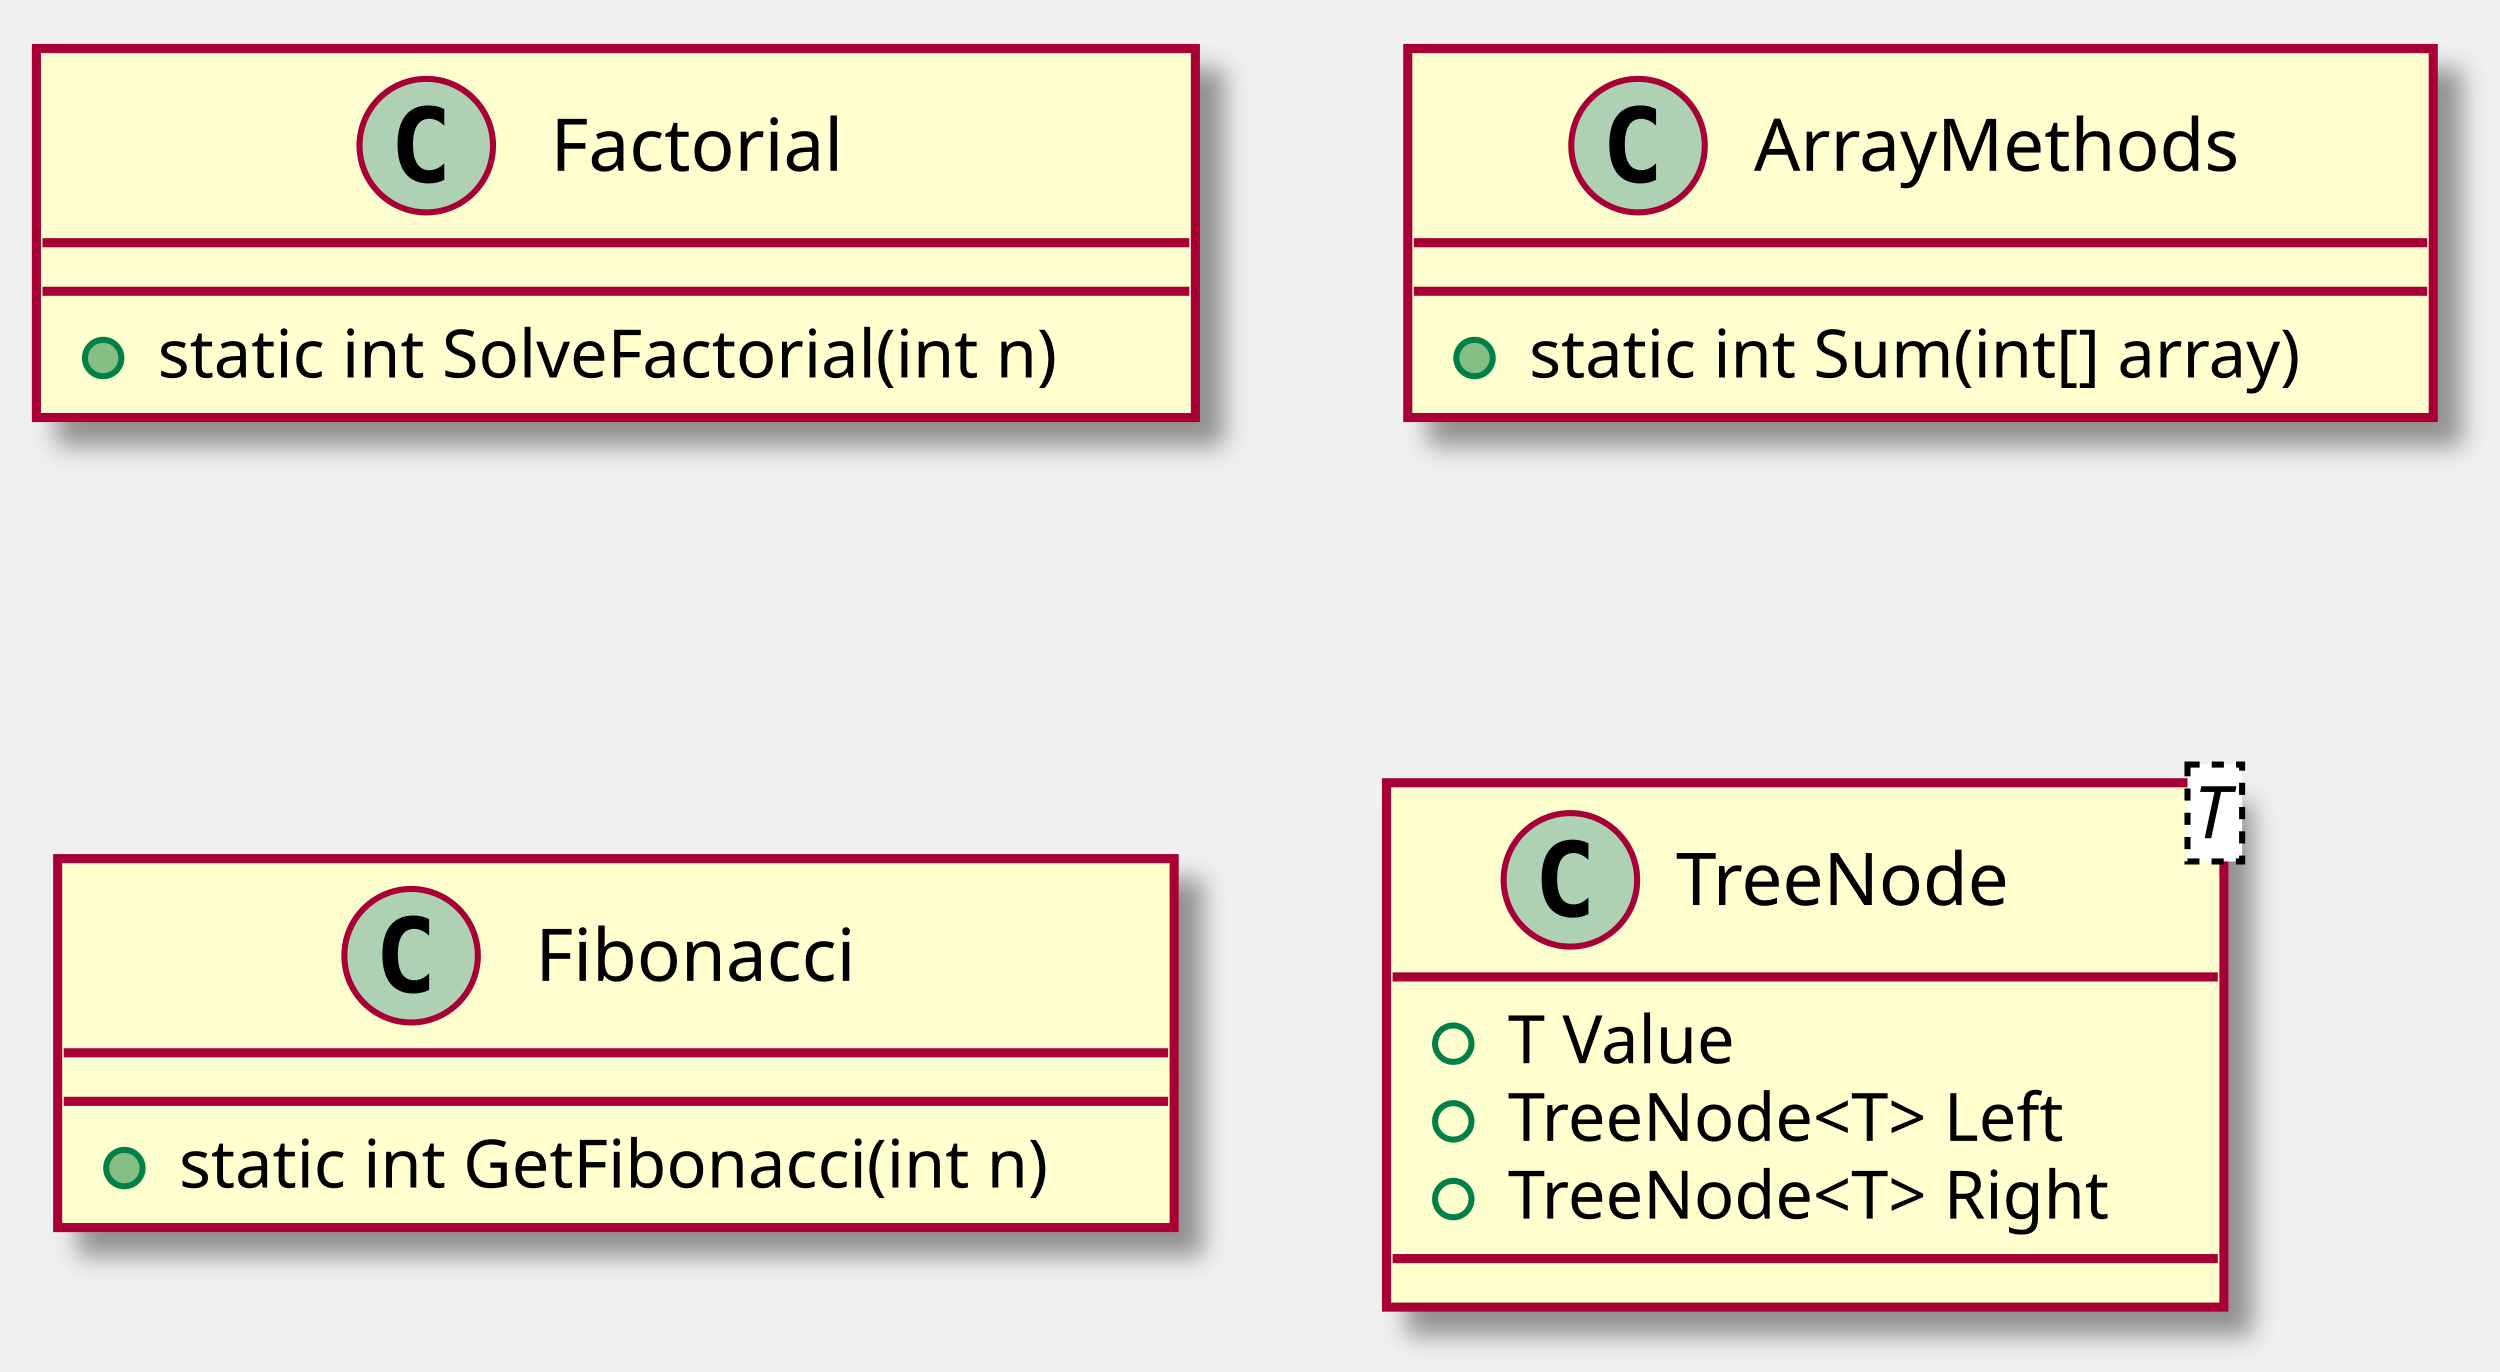
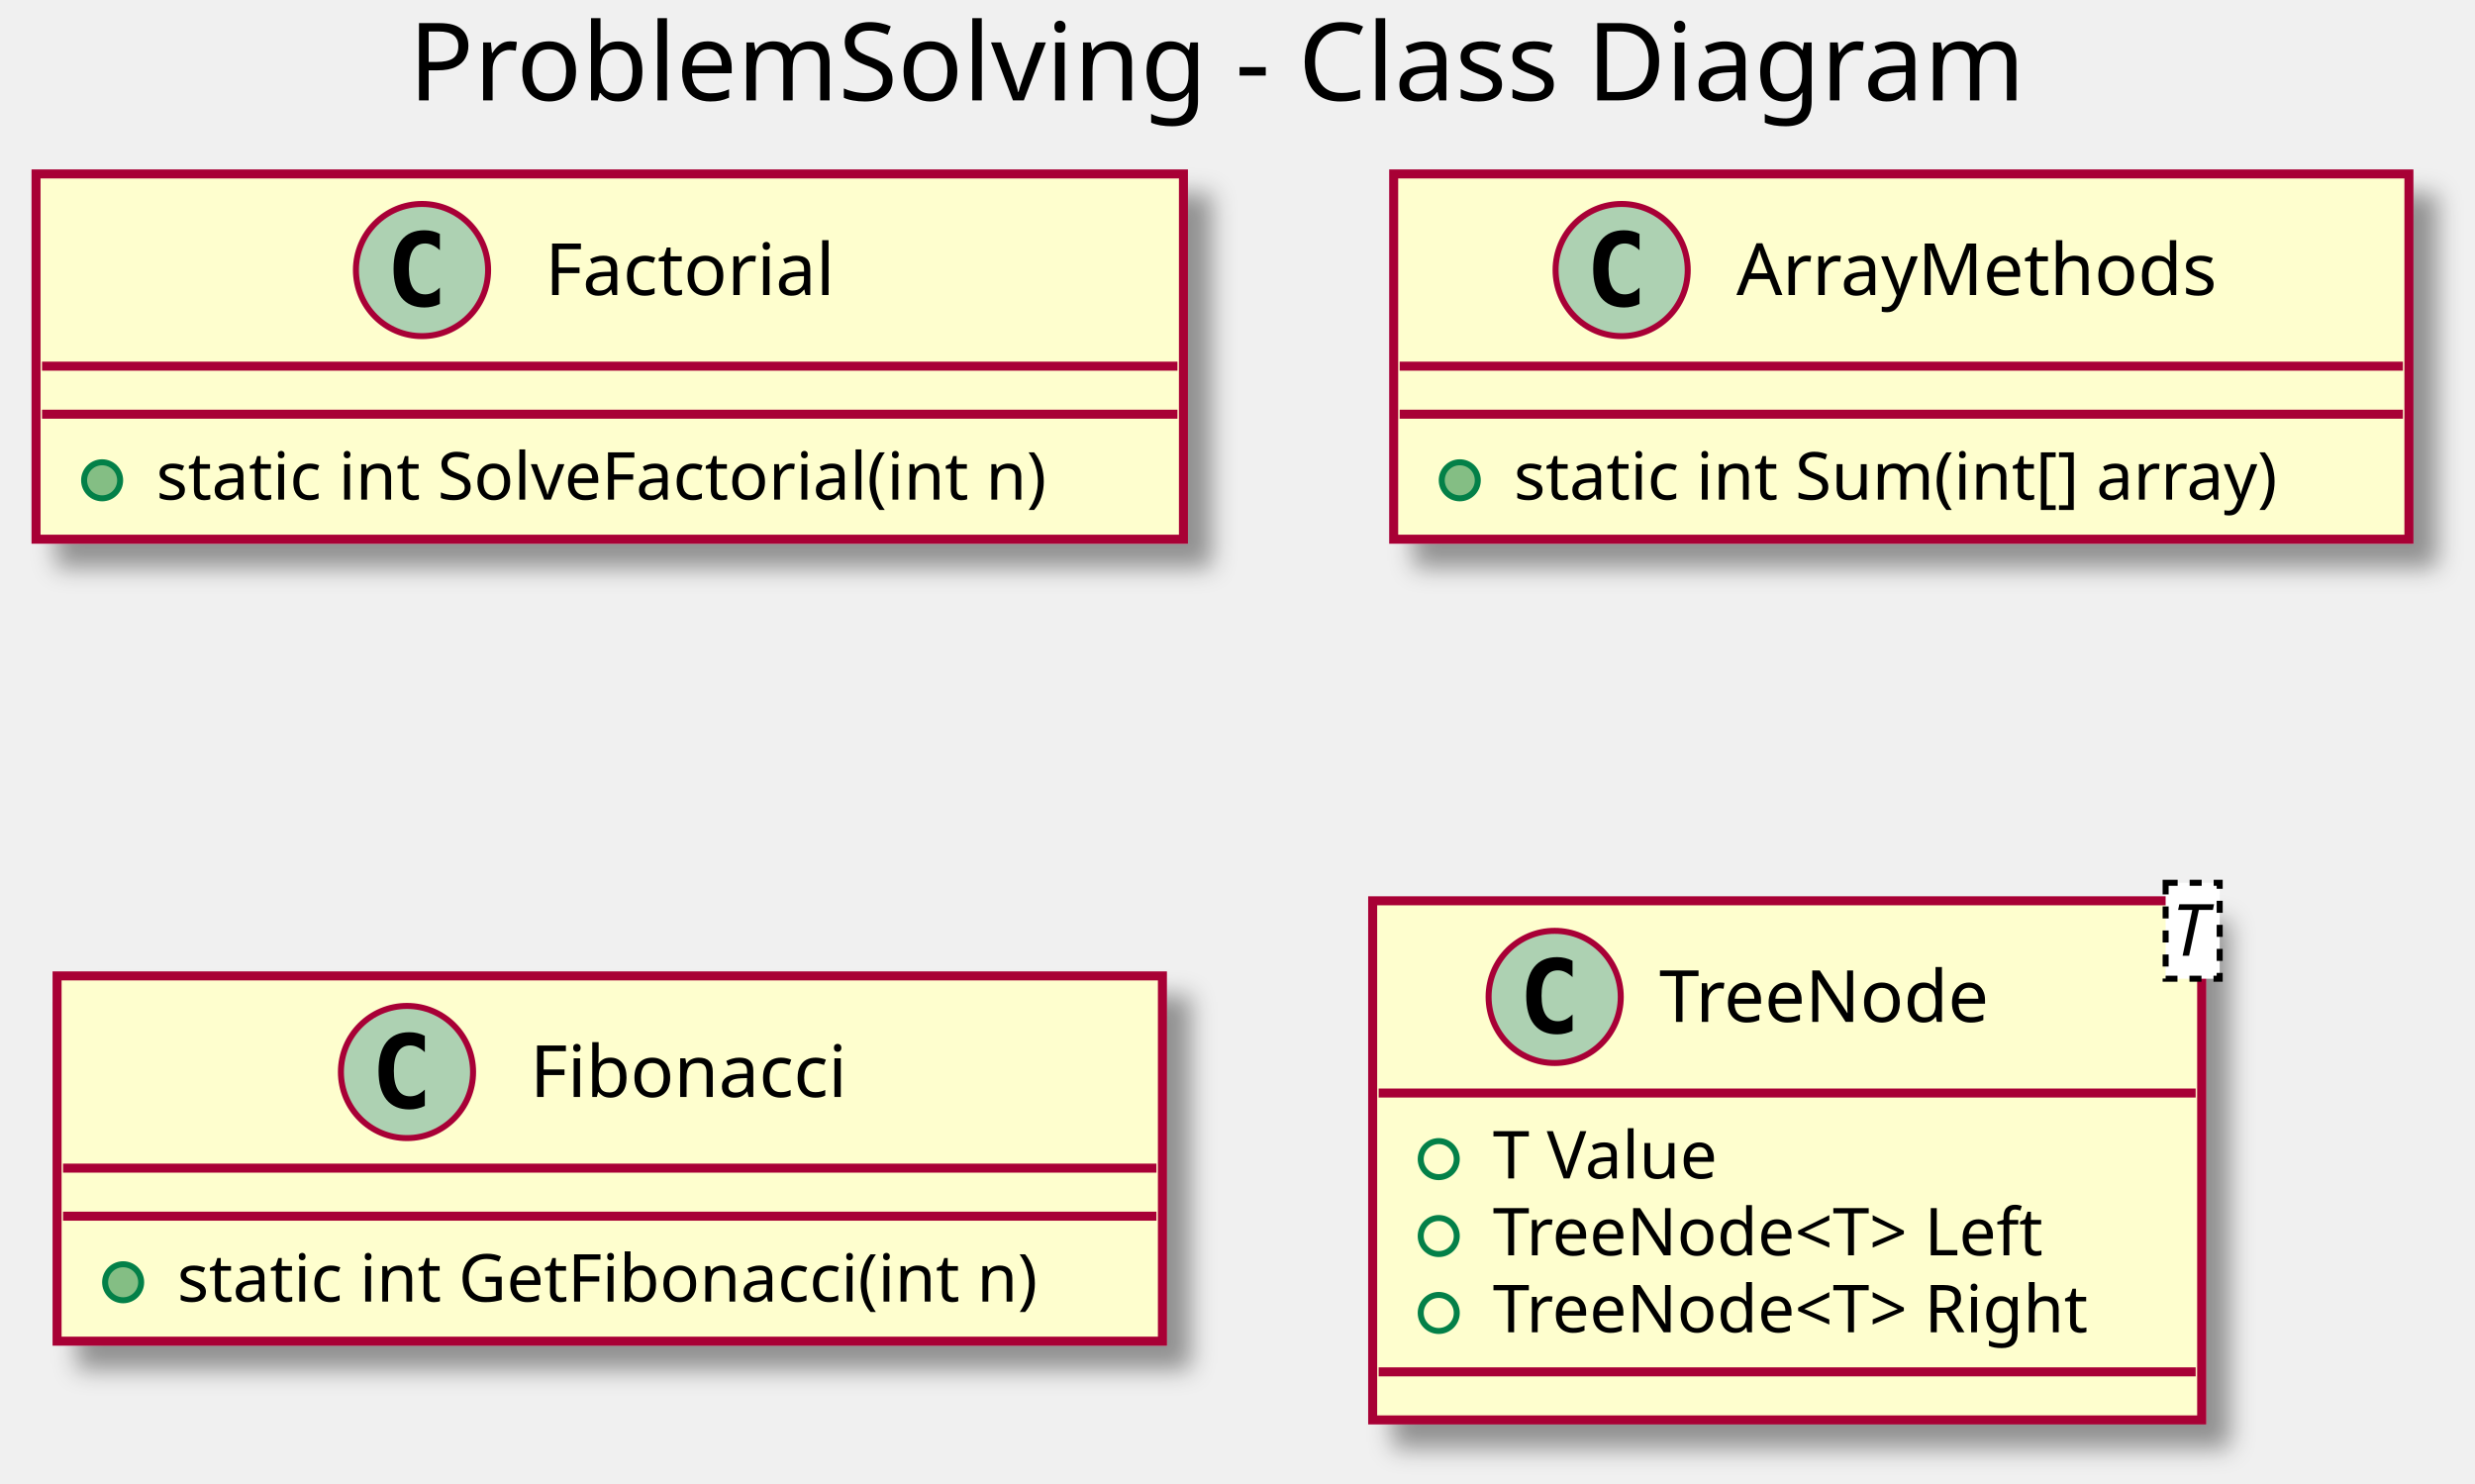
- <svg xmlns="http://www.w3.org/2000/svg" contentScriptType="application/ecmascript" contentStyleType="text/css" height="226px" preserveAspectRatio="none" style="width:412px;height:226px;" version="1.1" viewBox="0 0 412 226" width="412px" zoomAndPan="magnify">
+ <svg xmlns="http://www.w3.org/2000/svg" contentScriptType="application/ecmascript" contentStyleType="text/css" height="247px" preserveAspectRatio="none" style="width:412px;height:247px;" version="1.1" viewBox="0 0 412 247" width="412px" zoomAndPan="magnify">
  <defs>
-     <filter height="300%" id="f1hm697j2gc1cl" width="300%" x="-1" y="-1">
+     <filter height="300%" id="f1govxmh277lwb" width="300%" x="-1" y="-1">
      <feGaussianBlur result="blurOut" stdDeviation="2.0" />
      <feColorMatrix in="blurOut" result="blurOut2" type="matrix" values="0 0 0 0 0 0 0 0 0 0 0 0 0 0 0 0 0 0 .4 0" />
      <feOffset dx="4.0" dy="4.0" in="blurOut2" result="blurOut3" />
      <feBlend in="SourceGraphic" in2="blurOut3" mode="normal" />
    </filter>
  </defs>
  <g>
-     <rect fill="#FEFECE" filter="url(#f1hm697j2gc1cl)" height="60.805" id="Factorial" style="stroke: #A80036; stroke-width: 1.5;" width="191" x="6" y="8" />
-     <ellipse cx="70.25" cy="24" fill="#ADD1B2" rx="11" ry="11" style="stroke: #A80036; stroke-width: 1.0;" />
-     <path d="M73.219,29.641 Q72.641,29.938 72,30.078 Q71.359,30.234 70.656,30.234 Q68.156,30.234 66.828,28.594 Q65.516,26.938 65.516,23.812 Q65.516,20.688 66.828,19.031 Q68.156,17.375 70.656,17.375 Q71.359,17.375 72,17.531 Q72.656,17.688 73.219,17.984 L73.219,20.703 Q72.594,20.125 72,19.859 Q71.406,19.578 70.781,19.578 Q69.438,19.578 68.75,20.656 Q68.062,21.719 68.062,23.812 Q68.062,25.906 68.75,26.984 Q69.438,28.047 70.781,28.047 Q71.406,28.047 72,27.781 Q72.594,27.5 73.219,26.922 L73.219,29.641 Z " />
-     <text fill="#000000" font-family="sans-serif" font-size="12" lengthAdjust="spacingAndGlyphs" textLength="54" x="90.75" y="28.154">Factorial</text>
-     <line style="stroke: #A80036; stroke-width: 1.5;" x1="7" x2="196" y1="40" y2="40" />
-     <line style="stroke: #A80036; stroke-width: 1.5;" x1="7" x2="196" y1="48" y2="48" />
-     <ellipse cx="17" cy="59" fill="#84BE84" rx="3" ry="3" style="stroke: #038048; stroke-width: 1.0;" />
-     <text fill="#000000" font-family="sans-serif" font-size="11" lengthAdjust="spacingAndGlyphs" textLength="165" x="26" y="62.21">static int SolveFactorial(int n)</text>
-     <rect fill="#FEFECE" filter="url(#f1hm697j2gc1cl)" height="60.805" id="ArrayMethods" style="stroke: #A80036; stroke-width: 1.5;" width="169" x="232" y="8" />
-     <ellipse cx="269.95" cy="24" fill="#ADD1B2" rx="11" ry="11" style="stroke: #A80036; stroke-width: 1.0;" />
-     <path d="M272.919,29.641 Q272.341,29.938 271.7,30.078 Q271.059,30.234 270.356,30.234 Q267.856,30.234 266.528,28.594 Q265.216,26.938 265.216,23.812 Q265.216,20.688 266.528,19.031 Q267.856,17.375 270.356,17.375 Q271.059,17.375 271.7,17.531 Q272.356,17.688 272.919,17.984 L272.919,20.703 Q272.294,20.125 271.7,19.859 Q271.106,19.578 270.481,19.578 Q269.137,19.578 268.45,20.656 Q267.762,21.719 267.762,23.812 Q267.762,25.906 268.45,26.984 Q269.137,28.047 270.481,28.047 Q271.106,28.047 271.7,27.781 Q272.294,27.5 272.919,26.922 L272.919,29.641 Z " />
-     <text fill="#000000" font-family="sans-serif" font-size="12" lengthAdjust="spacingAndGlyphs" textLength="86" x="289.05" y="28.154">ArrayMethods</text>
-     <line style="stroke: #A80036; stroke-width: 1.5;" x1="233" x2="400" y1="40" y2="40" />
-     <line style="stroke: #A80036; stroke-width: 1.5;" x1="233" x2="400" y1="48" y2="48" />
-     <ellipse cx="243" cy="59" fill="#84BE84" rx="3" ry="3" style="stroke: #038048; stroke-width: 1.0;" />
-     <text fill="#000000" font-family="sans-serif" font-size="11" lengthAdjust="spacingAndGlyphs" textLength="143" x="252" y="62.21">static int Sum(int[] array)</text>
-     <rect fill="#FEFECE" filter="url(#f1hm697j2gc1cl)" height="60.805" id="Fibonacci" style="stroke: #A80036; stroke-width: 1.5;" width="184" x="9.5" y="141.5" />
-     <ellipse cx="67.75" cy="157.5" fill="#ADD1B2" rx="11" ry="11" style="stroke: #A80036; stroke-width: 1.0;" />
-     <path d="M70.719,163.141 Q70.141,163.438 69.5,163.578 Q68.859,163.734 68.156,163.734 Q65.656,163.734 64.328,162.094 Q63.016,160.438 63.016,157.312 Q63.016,154.188 64.328,152.531 Q65.656,150.875 68.156,150.875 Q68.859,150.875 69.5,151.031 Q70.156,151.188 70.719,151.484 L70.719,154.203 Q70.094,153.625 69.5,153.359 Q68.906,153.078 68.281,153.078 Q66.938,153.078 66.25,154.156 Q65.562,155.219 65.562,157.312 Q65.562,159.406 66.25,160.484 Q66.938,161.547 68.281,161.547 Q68.906,161.547 69.5,161.281 Q70.094,161 70.719,160.422 L70.719,163.141 Z " />
-     <text fill="#000000" font-family="sans-serif" font-size="12" lengthAdjust="spacingAndGlyphs" textLength="59" x="88.25" y="161.654">Fibonacci</text>
-     <line style="stroke: #A80036; stroke-width: 1.5;" x1="10.5" x2="192.5" y1="173.5" y2="173.5" />
-     <line style="stroke: #A80036; stroke-width: 1.5;" x1="10.5" x2="192.5" y1="181.5" y2="181.5" />
-     <ellipse cx="20.5" cy="192.5" fill="#84BE84" rx="3" ry="3" style="stroke: #038048; stroke-width: 1.0;" />
-     <text fill="#000000" font-family="sans-serif" font-size="11" lengthAdjust="spacingAndGlyphs" textLength="158" x="29.5" y="195.71">static int GetFibonacci(int n)</text>
-     <rect fill="#FEFECE" filter="url(#f1hm697j2gc1cl)" height="86.414" id="TreeNode" style="stroke: #A80036; stroke-width: 1.5;" width="138" x="228.5" y="129" />
-     <ellipse cx="258.8" cy="145" fill="#ADD1B2" rx="11" ry="11" style="stroke: #A80036; stroke-width: 1.0;" />
-     <path d="M261.769,150.641 Q261.191,150.938 260.55,151.078 Q259.909,151.234 259.206,151.234 Q256.706,151.234 255.378,149.594 Q254.066,147.938 254.066,144.812 Q254.066,141.688 255.378,140.031 Q256.706,138.375 259.206,138.375 Q259.909,138.375 260.55,138.531 Q261.206,138.688 261.769,138.984 L261.769,141.703 Q261.144,141.125 260.55,140.859 Q259.956,140.578 259.331,140.578 Q257.988,140.578 257.3,141.656 Q256.613,142.719 256.613,144.812 Q256.613,146.906 257.3,147.984 Q257.988,149.047 259.331,149.047 Q259.956,149.047 260.55,148.781 Q261.144,148.5 261.769,147.922 L261.769,150.641 Z " />
-     <text fill="#000000" font-family="sans-serif" font-size="12" lengthAdjust="spacingAndGlyphs" textLength="61" x="276.2" y="149.154">TreeNode</text>
-     <rect fill="#FFFFFF" height="15.969" style="stroke: #000000; stroke-width: 1.0; stroke-dasharray: 2.0,2.0;" width="9" x="360.5" y="126" />
-     <text fill="#000000" font-family="sans-serif" font-size="12" font-style="italic" lengthAdjust="spacingAndGlyphs" textLength="7" x="361.5" y="138.139">T</text>
-     <line style="stroke: #A80036; stroke-width: 1.5;" x1="229.5" x2="365.5" y1="161" y2="161" />
-     <ellipse cx="239.5" cy="172" fill="none" rx="3" ry="3" style="stroke: #038048; stroke-width: 1.0;" />
-     <text fill="#000000" font-family="sans-serif" font-size="11" lengthAdjust="spacingAndGlyphs" textLength="42" x="248.5" y="175.21">T Value</text>
-     <ellipse cx="239.5" cy="184.805" fill="none" rx="3" ry="3" style="stroke: #038048; stroke-width: 1.0;" />
-     <text fill="#000000" font-family="sans-serif" font-size="11" lengthAdjust="spacingAndGlyphs" textLength="105" x="248.5" y="188.015">TreeNode&lt;T&gt; Left</text>
-     <ellipse cx="239.5" cy="197.609" fill="none" rx="3" ry="3" style="stroke: #038048; stroke-width: 1.0;" />
-     <text fill="#000000" font-family="sans-serif" font-size="11" lengthAdjust="spacingAndGlyphs" textLength="112" x="248.5" y="200.82">TreeNode&lt;T&gt; Right</text>
-     <line style="stroke: #A80036; stroke-width: 1.5;" x1="229.5" x2="365.5" y1="207.414" y2="207.414" />
+     <text fill="#000000" font-family="sans-serif" font-size="18" lengthAdjust="spacingAndGlyphs" textLength="283" x="68" y="16.708">ProblemSolving - Class Diagram</text>
+     <rect fill="#FEFECE" filter="url(#f1govxmh277lwb)" height="60.805" id="Factorial" style="stroke: #A80036; stroke-width: 1.5;" width="191" x="6" y="28.953" />
+     <ellipse cx="70.25" cy="44.953" fill="#ADD1B2" rx="11" ry="11" style="stroke: #A80036; stroke-width: 1.0;" />
+     <path d="M73.219,50.594 Q72.641,50.891 72,51.031 Q71.359,51.188 70.656,51.188 Q68.156,51.188 66.828,49.547 Q65.516,47.891 65.516,44.766 Q65.516,41.641 66.828,39.984 Q68.156,38.328 70.656,38.328 Q71.359,38.328 72,38.484 Q72.656,38.641 73.219,38.938 L73.219,41.656 Q72.594,41.078 72,40.812 Q71.406,40.531 70.781,40.531 Q69.438,40.531 68.75,41.609 Q68.062,42.672 68.062,44.766 Q68.062,46.859 68.75,47.938 Q69.438,49 70.781,49 Q71.406,49 72,48.734 Q72.594,48.453 73.219,47.875 L73.219,50.594 Z " />
+     <text fill="#000000" font-family="sans-serif" font-size="12" lengthAdjust="spacingAndGlyphs" textLength="54" x="90.75" y="49.107">Factorial</text>
+     <line style="stroke: #A80036; stroke-width: 1.5;" x1="7" x2="196" y1="60.953" y2="60.953" />
+     <line style="stroke: #A80036; stroke-width: 1.5;" x1="7" x2="196" y1="68.953" y2="68.953" />
+     <ellipse cx="17" cy="79.953" fill="#84BE84" rx="3" ry="3" style="stroke: #038048; stroke-width: 1.0;" />
+     <text fill="#000000" font-family="sans-serif" font-size="11" lengthAdjust="spacingAndGlyphs" textLength="165" x="26" y="83.164">static int SolveFactorial(int n)</text>
+     <rect fill="#FEFECE" filter="url(#f1govxmh277lwb)" height="60.805" id="ArrayMethods" style="stroke: #A80036; stroke-width: 1.5;" width="169" x="232" y="28.953" />
+     <ellipse cx="269.95" cy="44.953" fill="#ADD1B2" rx="11" ry="11" style="stroke: #A80036; stroke-width: 1.0;" />
+     <path d="M272.919,50.594 Q272.341,50.891 271.7,51.031 Q271.059,51.188 270.356,51.188 Q267.856,51.188 266.528,49.547 Q265.216,47.891 265.216,44.766 Q265.216,41.641 266.528,39.984 Q267.856,38.328 270.356,38.328 Q271.059,38.328 271.7,38.484 Q272.356,38.641 272.919,38.938 L272.919,41.656 Q272.294,41.078 271.7,40.812 Q271.106,40.531 270.481,40.531 Q269.137,40.531 268.45,41.609 Q267.762,42.672 267.762,44.766 Q267.762,46.859 268.45,47.938 Q269.137,49 270.481,49 Q271.106,49 271.7,48.734 Q272.294,48.453 272.919,47.875 L272.919,50.594 Z " />
+     <text fill="#000000" font-family="sans-serif" font-size="12" lengthAdjust="spacingAndGlyphs" textLength="86" x="289.05" y="49.107">ArrayMethods</text>
+     <line style="stroke: #A80036; stroke-width: 1.5;" x1="233" x2="400" y1="60.953" y2="60.953" />
+     <line style="stroke: #A80036; stroke-width: 1.5;" x1="233" x2="400" y1="68.953" y2="68.953" />
+     <ellipse cx="243" cy="79.953" fill="#84BE84" rx="3" ry="3" style="stroke: #038048; stroke-width: 1.0;" />
+     <text fill="#000000" font-family="sans-serif" font-size="11" lengthAdjust="spacingAndGlyphs" textLength="143" x="252" y="83.164">static int Sum(int[] array)</text>
+     <rect fill="#FEFECE" filter="url(#f1govxmh277lwb)" height="60.805" id="Fibonacci" style="stroke: #A80036; stroke-width: 1.5;" width="184" x="9.5" y="162.453" />
+     <ellipse cx="67.75" cy="178.453" fill="#ADD1B2" rx="11" ry="11" style="stroke: #A80036; stroke-width: 1.0;" />
+     <path d="M70.719,184.094 Q70.141,184.391 69.5,184.531 Q68.859,184.688 68.156,184.688 Q65.656,184.688 64.328,183.047 Q63.016,181.391 63.016,178.266 Q63.016,175.141 64.328,173.484 Q65.656,171.828 68.156,171.828 Q68.859,171.828 69.5,171.984 Q70.156,172.141 70.719,172.438 L70.719,175.156 Q70.094,174.578 69.5,174.312 Q68.906,174.031 68.281,174.031 Q66.938,174.031 66.25,175.109 Q65.562,176.172 65.562,178.266 Q65.562,180.359 66.25,181.438 Q66.938,182.5 68.281,182.5 Q68.906,182.5 69.5,182.234 Q70.094,181.953 70.719,181.375 L70.719,184.094 Z " />
+     <text fill="#000000" font-family="sans-serif" font-size="12" lengthAdjust="spacingAndGlyphs" textLength="59" x="88.25" y="182.607">Fibonacci</text>
+     <line style="stroke: #A80036; stroke-width: 1.5;" x1="10.5" x2="192.5" y1="194.453" y2="194.453" />
+     <line style="stroke: #A80036; stroke-width: 1.5;" x1="10.5" x2="192.5" y1="202.453" y2="202.453" />
+     <ellipse cx="20.5" cy="213.453" fill="#84BE84" rx="3" ry="3" style="stroke: #038048; stroke-width: 1.0;" />
+     <text fill="#000000" font-family="sans-serif" font-size="11" lengthAdjust="spacingAndGlyphs" textLength="158" x="29.5" y="216.664">static int GetFibonacci(int n)</text>
+     <rect fill="#FEFECE" filter="url(#f1govxmh277lwb)" height="86.414" id="TreeNode" style="stroke: #A80036; stroke-width: 1.5;" width="138" x="228.5" y="149.953" />
+     <ellipse cx="258.8" cy="165.953" fill="#ADD1B2" rx="11" ry="11" style="stroke: #A80036; stroke-width: 1.0;" />
+     <path d="M261.769,171.594 Q261.191,171.891 260.55,172.031 Q259.909,172.188 259.206,172.188 Q256.706,172.188 255.378,170.547 Q254.066,168.891 254.066,165.766 Q254.066,162.641 255.378,160.984 Q256.706,159.328 259.206,159.328 Q259.909,159.328 260.55,159.484 Q261.206,159.641 261.769,159.938 L261.769,162.656 Q261.144,162.078 260.55,161.812 Q259.956,161.531 259.331,161.531 Q257.988,161.531 257.3,162.609 Q256.613,163.672 256.613,165.766 Q256.613,167.859 257.3,168.938 Q257.988,170 259.331,170 Q259.956,170 260.55,169.734 Q261.144,169.453 261.769,168.875 L261.769,171.594 Z " />
+     <text fill="#000000" font-family="sans-serif" font-size="12" lengthAdjust="spacingAndGlyphs" textLength="61" x="276.2" y="170.107">TreeNode</text>
+     <rect fill="#FFFFFF" height="15.969" style="stroke: #000000; stroke-width: 1.0; stroke-dasharray: 2.0,2.0;" width="9" x="360.5" y="146.953" />
+     <text fill="#000000" font-family="sans-serif" font-size="12" font-style="italic" lengthAdjust="spacingAndGlyphs" textLength="7" x="361.5" y="159.092">T</text>
+     <line style="stroke: #A80036; stroke-width: 1.5;" x1="229.5" x2="365.5" y1="181.953" y2="181.953" />
+     <ellipse cx="239.5" cy="192.953" fill="none" rx="3" ry="3" style="stroke: #038048; stroke-width: 1.0;" />
+     <text fill="#000000" font-family="sans-serif" font-size="11" lengthAdjust="spacingAndGlyphs" textLength="42" x="248.5" y="196.164">T Value</text>
+     <ellipse cx="239.5" cy="205.758" fill="none" rx="3" ry="3" style="stroke: #038048; stroke-width: 1.0;" />
+     <text fill="#000000" font-family="sans-serif" font-size="11" lengthAdjust="spacingAndGlyphs" textLength="105" x="248.5" y="208.968">TreeNode&lt;T&gt; Left</text>
+     <ellipse cx="239.5" cy="218.562" fill="none" rx="3" ry="3" style="stroke: #038048; stroke-width: 1.0;" />
+     <text fill="#000000" font-family="sans-serif" font-size="11" lengthAdjust="spacingAndGlyphs" textLength="112" x="248.5" y="221.773">TreeNode&lt;T&gt; Right</text>
+     <line style="stroke: #A80036; stroke-width: 1.5;" x1="229.5" x2="365.5" y1="228.367" y2="228.367" />
  </g>
</svg>
